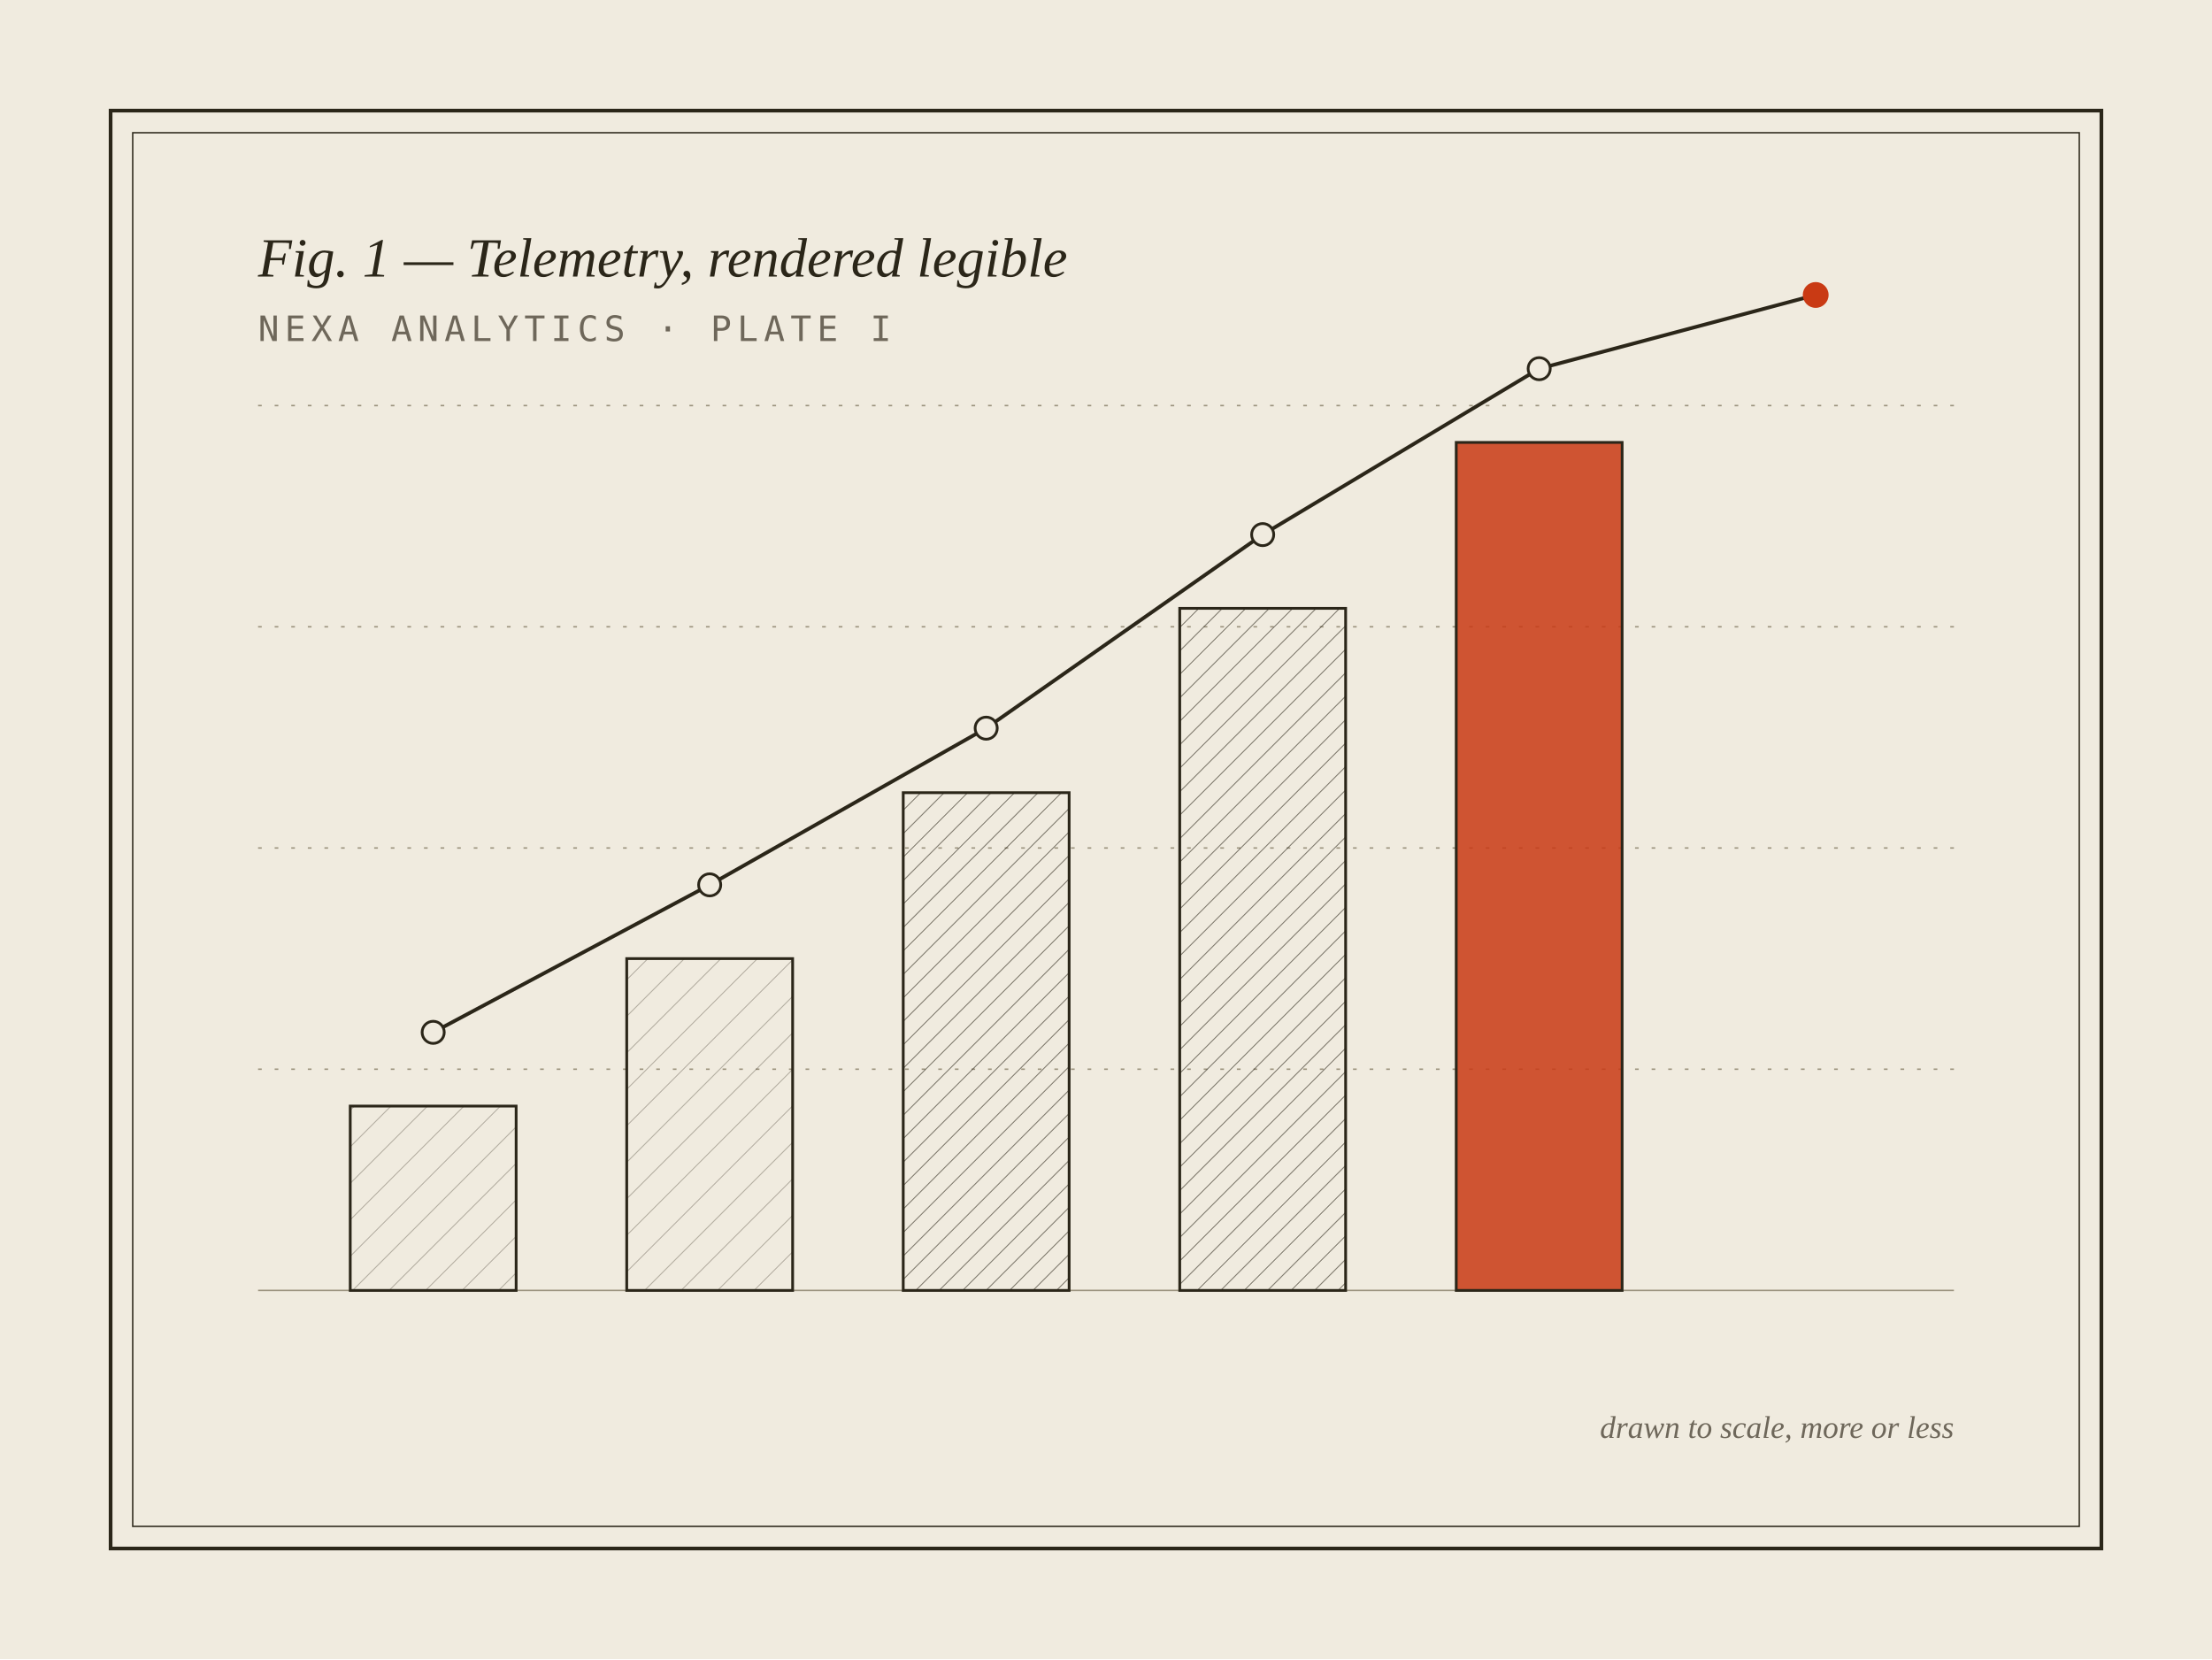
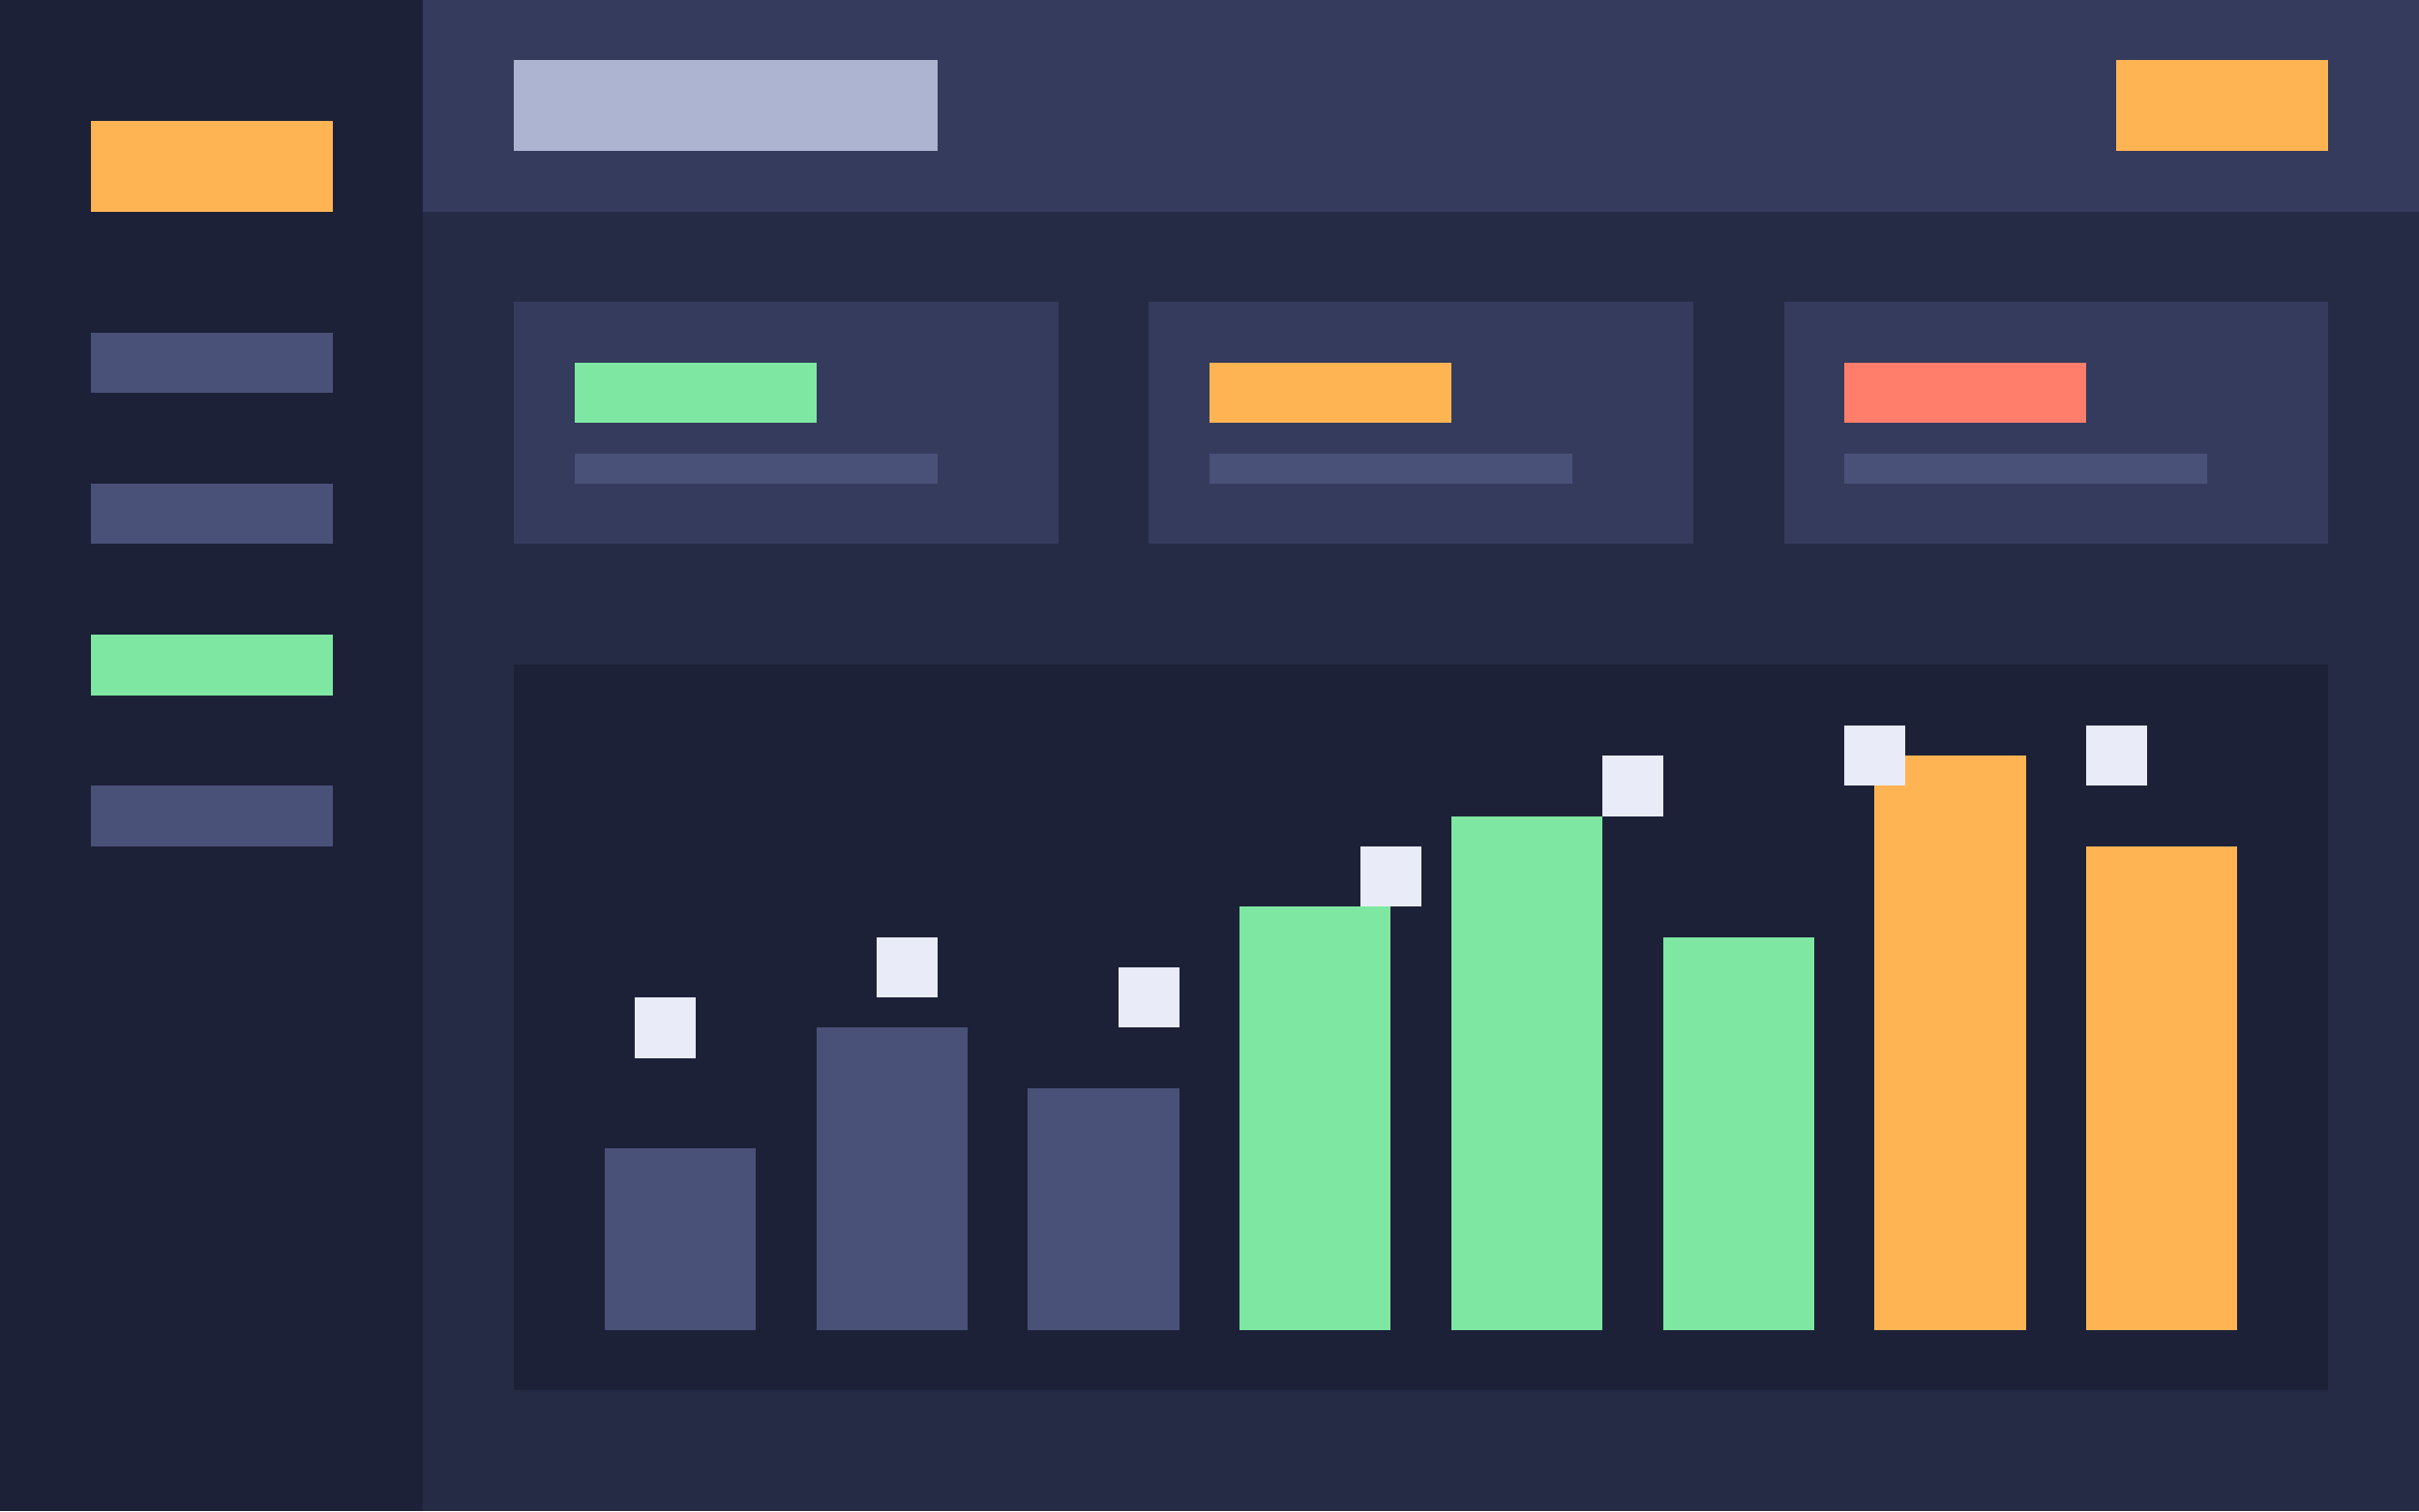
- <svg xmlns="http://www.w3.org/2000/svg" viewBox="0 0 1200 900" font-family="Georgia, 'Times New Roman', serif">
-   <defs>
-     <pattern id="nx-hatch" width="9" height="9" patternUnits="userSpaceOnUse" patternTransform="rotate(45)">
-       <line x1="0" y1="0" x2="0" y2="9" stroke="#2b2619" stroke-width="1" opacity="0.55" />
-     </pattern>
-     <pattern id="nx-hatch2" width="14" height="14" patternUnits="userSpaceOnUse" patternTransform="rotate(45)">
-       <line x1="0" y1="0" x2="0" y2="14" stroke="#2b2619" stroke-width="1" opacity="0.3" />
-     </pattern>
-   </defs>
-   <rect width="1200" height="900" fill="#f0ebdf" />
-   <rect x="60" y="60" width="1080" height="780" fill="none" stroke="#2b2619" stroke-width="2" />
-   <rect x="72" y="72" width="1056" height="756" fill="none" stroke="#2b2619" stroke-width="0.75" />
-   <g stroke="#9b937e" stroke-width="0.8">
-     <line x1="140" y1="700" x2="1060" y2="700" />
-     <line x1="140" y1="580" x2="1060" y2="580" stroke-dasharray="2 7" />
-     <line x1="140" y1="460" x2="1060" y2="460" stroke-dasharray="2 7" />
-     <line x1="140" y1="340" x2="1060" y2="340" stroke-dasharray="2 7" />
-     <line x1="140" y1="220" x2="1060" y2="220" stroke-dasharray="2 7" />
-   </g>
-   <g stroke="#2b2619" stroke-width="1.5">
-     <rect x="190" y="600" width="90" height="100" fill="url(#nx-hatch2)" />
-     <rect x="340" y="520" width="90" height="180" fill="url(#nx-hatch2)" />
-     <rect x="490" y="430" width="90" height="270" fill="url(#nx-hatch)" />
-     <rect x="640" y="330" width="90" height="370" fill="url(#nx-hatch)" />
-     <rect x="790" y="240" width="90" height="460" fill="#c93a14" fill-opacity="0.85" />
-   </g>
-   <polyline points="235,560 385,480 535,395 685,290 835,200 985,160" fill="none" stroke="#2b2619" stroke-width="2" />
-   <g fill="#f0ebdf" stroke="#2b2619" stroke-width="1.5">
-     <circle cx="235" cy="560" r="6" />
-     <circle cx="385" cy="480" r="6" />
-     <circle cx="535" cy="395" r="6" />
-     <circle cx="685" cy="290" r="6" />
-     <circle cx="835" cy="200" r="6" />
-   </g>
-   <circle cx="985" cy="160" r="7" fill="#c93a14" stroke="none" />
-   <text x="140" y="150" font-size="30" font-style="italic" fill="#2b2619">Fig. 1 — Telemetry, rendered legible</text>
-   <text x="140" y="185" font-size="19" fill="#6e675a" font-family="monospace" letter-spacing="3">NEXA ANALYTICS · PLATE I</text>
-   <text x="1060" y="780" font-size="17" text-anchor="end" fill="#6e675a" font-style="italic">drawn to scale, more or less</text>
+ <svg xmlns="http://www.w3.org/2000/svg" viewBox="0 0 80 50" shape-rendering="crispEdges">
+   <rect width="80" height="50" fill="#262b45" />
+   <rect x="0" y="0" width="14" height="50" fill="#1d2138" />
+   <rect x="3" y="4" width="8" height="3" fill="#ffb454" />
+   <rect x="3" y="11" width="8" height="2" fill="#4a5178" />
+   <rect x="3" y="16" width="8" height="2" fill="#4a5178" />
+   <rect x="3" y="21" width="8" height="2" fill="#7ee8a2" />
+   <rect x="3" y="26" width="8" height="2" fill="#4a5178" />
+   <rect x="14" y="0" width="66" height="7" fill="#343b5c" />
+   <rect x="17" y="2" width="14" height="3" fill="#adb4d2" />
+   <rect x="70" y="2" width="7" height="3" fill="#ffb454" />
+   <rect x="17" y="10" width="18" height="8" fill="#343b5c" />
+   <rect x="19" y="12" width="8" height="2" fill="#7ee8a2" />
+   <rect x="19" y="15" width="12" height="1" fill="#4a5178" />
+   <rect x="38" y="10" width="18" height="8" fill="#343b5c" />
+   <rect x="40" y="12" width="8" height="2" fill="#ffb454" />
+   <rect x="40" y="15" width="12" height="1" fill="#4a5178" />
+   <rect x="59" y="10" width="18" height="8" fill="#343b5c" />
+   <rect x="61" y="12" width="8" height="2" fill="#ff7d6b" />
+   <rect x="61" y="15" width="12" height="1" fill="#4a5178" />
+   <rect x="17" y="22" width="60" height="24" fill="#1d2138" />
+   <rect x="20" y="38" width="5" height="6" fill="#4a5178" />
+   <rect x="27" y="34" width="5" height="10" fill="#4a5178" />
+   <rect x="34" y="36" width="5" height="8" fill="#4a5178" />
+   <rect x="41" y="30" width="5" height="14" fill="#7ee8a2" />
+   <rect x="48" y="27" width="5" height="17" fill="#7ee8a2" />
+   <rect x="55" y="31" width="5" height="13" fill="#7ee8a2" />
+   <rect x="62" y="25" width="5" height="19" fill="#ffb454" />
+   <rect x="69" y="28" width="5" height="16" fill="#ffb454" />
+   <rect x="21" y="33" width="2" height="2" fill="#e9ecf8" />
+   <rect x="29" y="31" width="2" height="2" fill="#e9ecf8" />
+   <rect x="37" y="32" width="2" height="2" fill="#e9ecf8" />
+   <rect x="45" y="28" width="2" height="2" fill="#e9ecf8" />
+   <rect x="53" y="25" width="2" height="2" fill="#e9ecf8" />
+   <rect x="61" y="24" width="2" height="2" fill="#e9ecf8" />
+   <rect x="69" y="24" width="2" height="2" fill="#e9ecf8" />
</svg>
